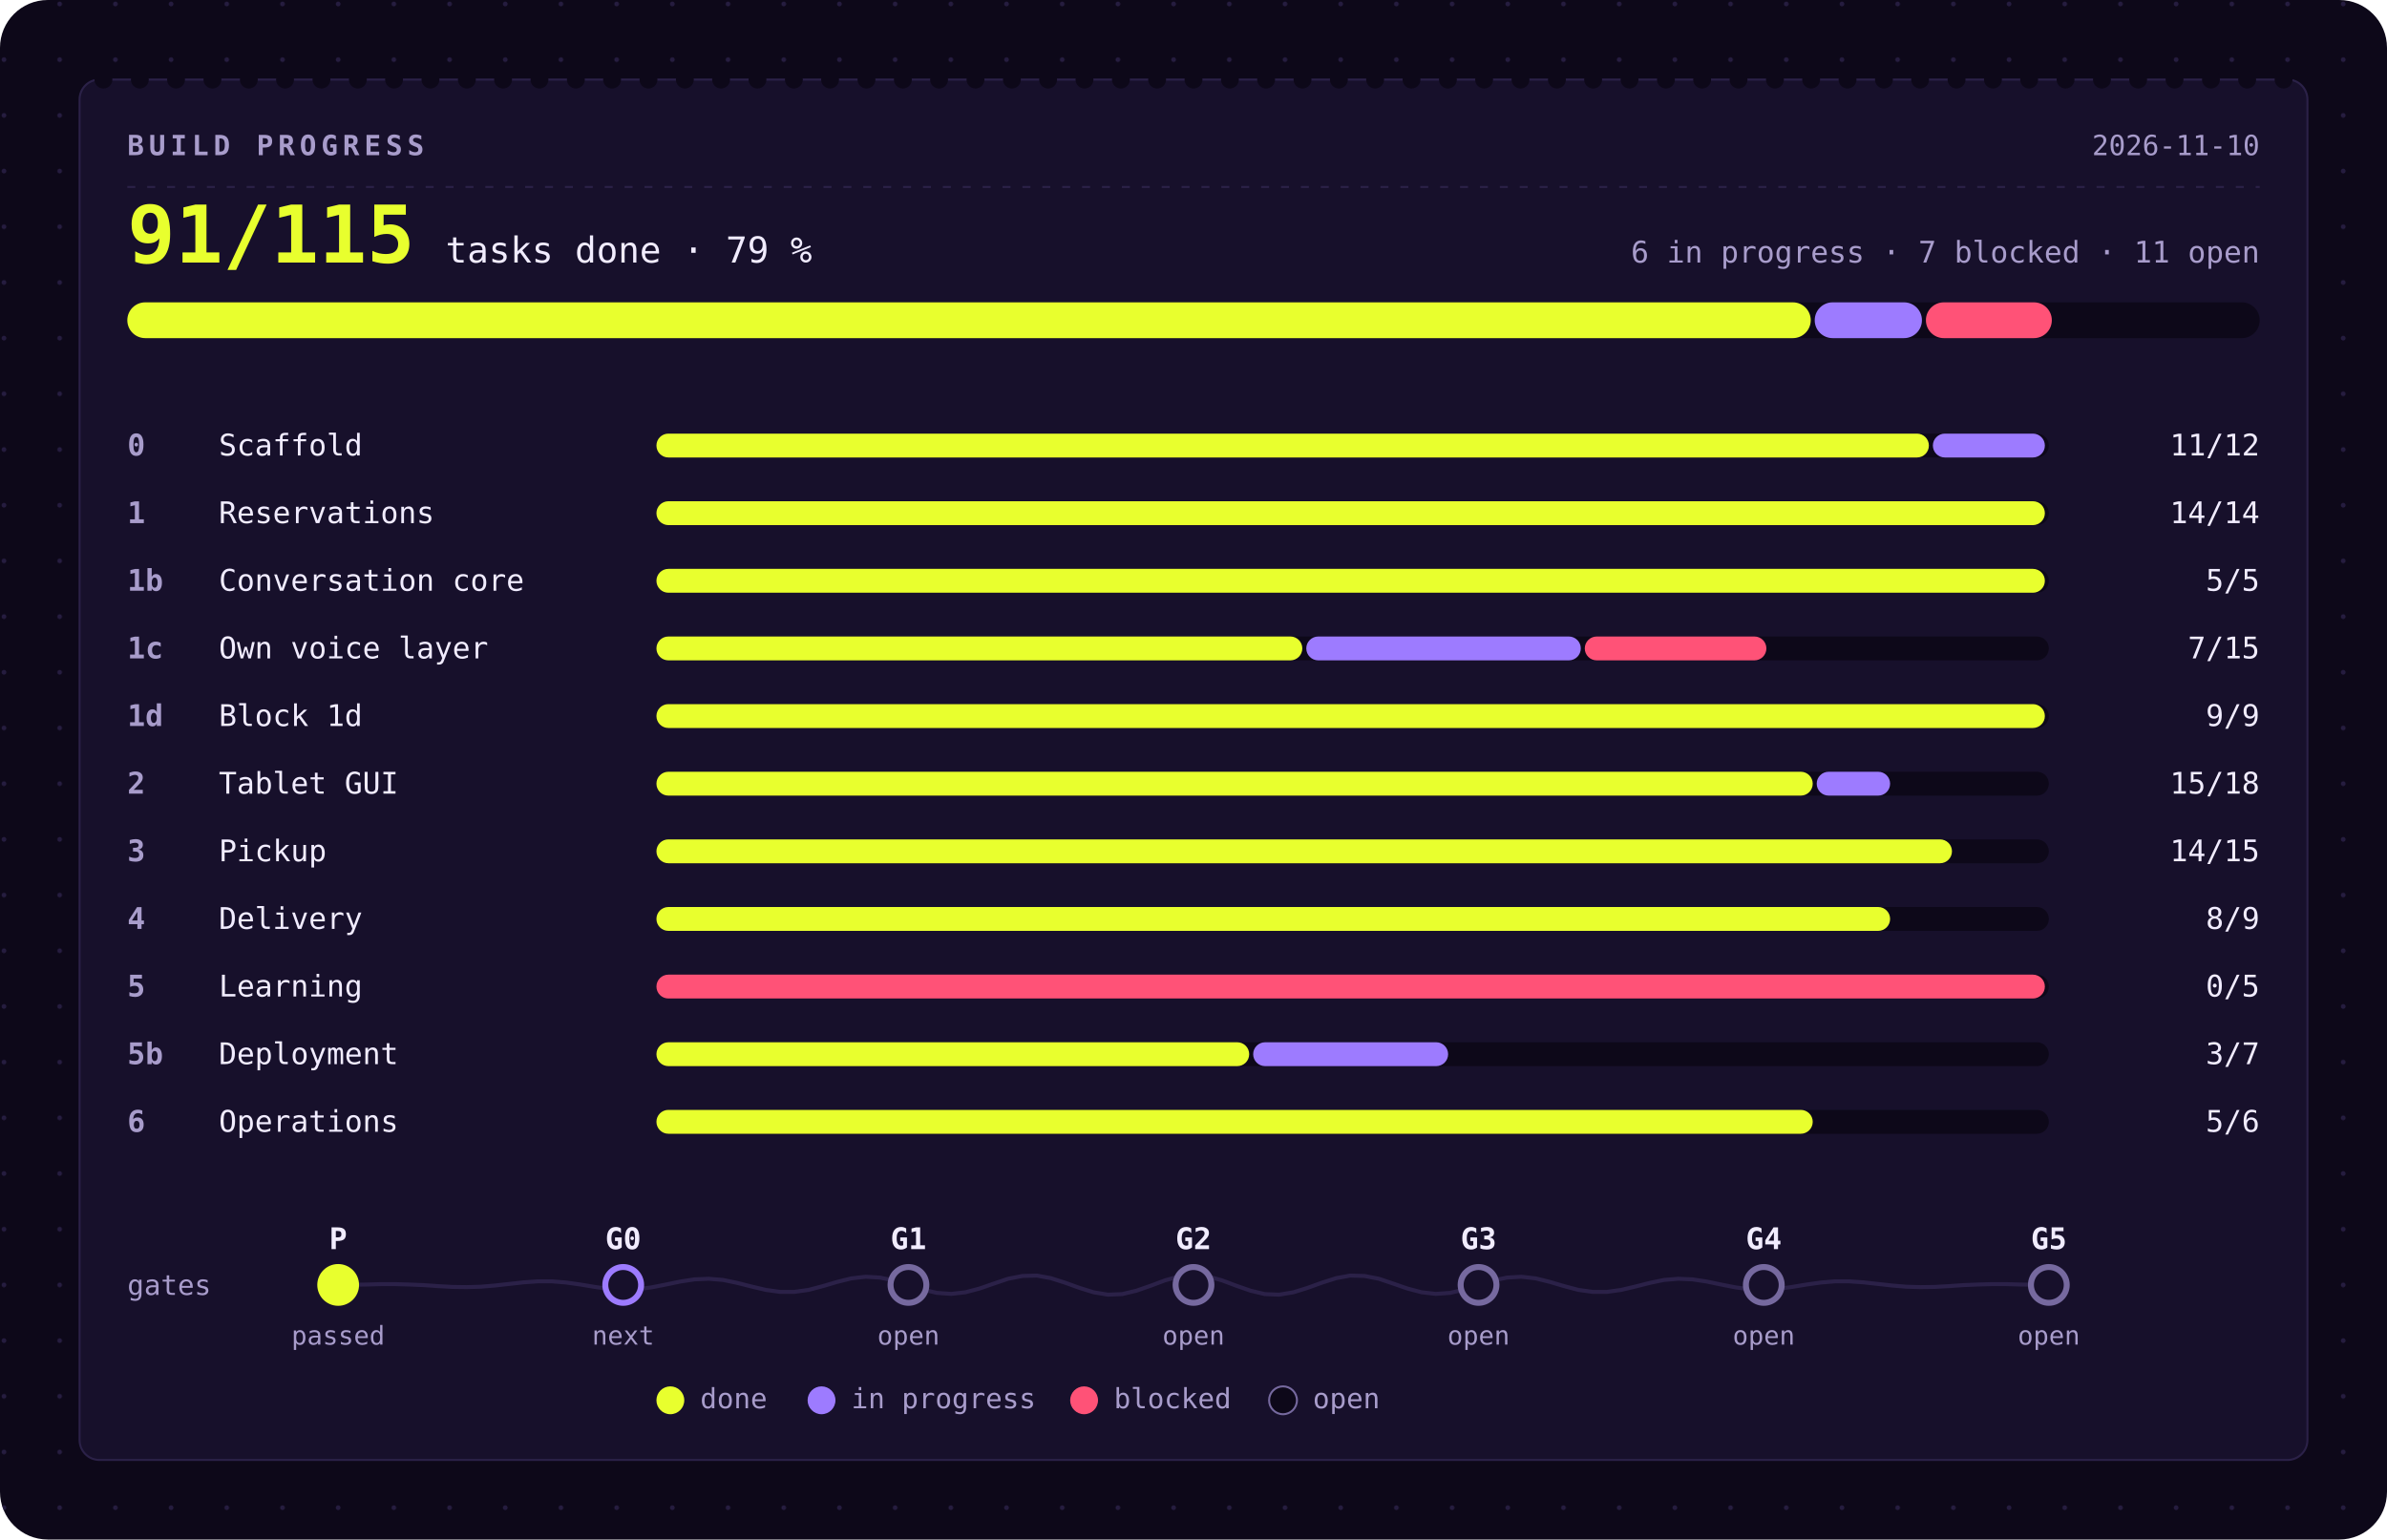
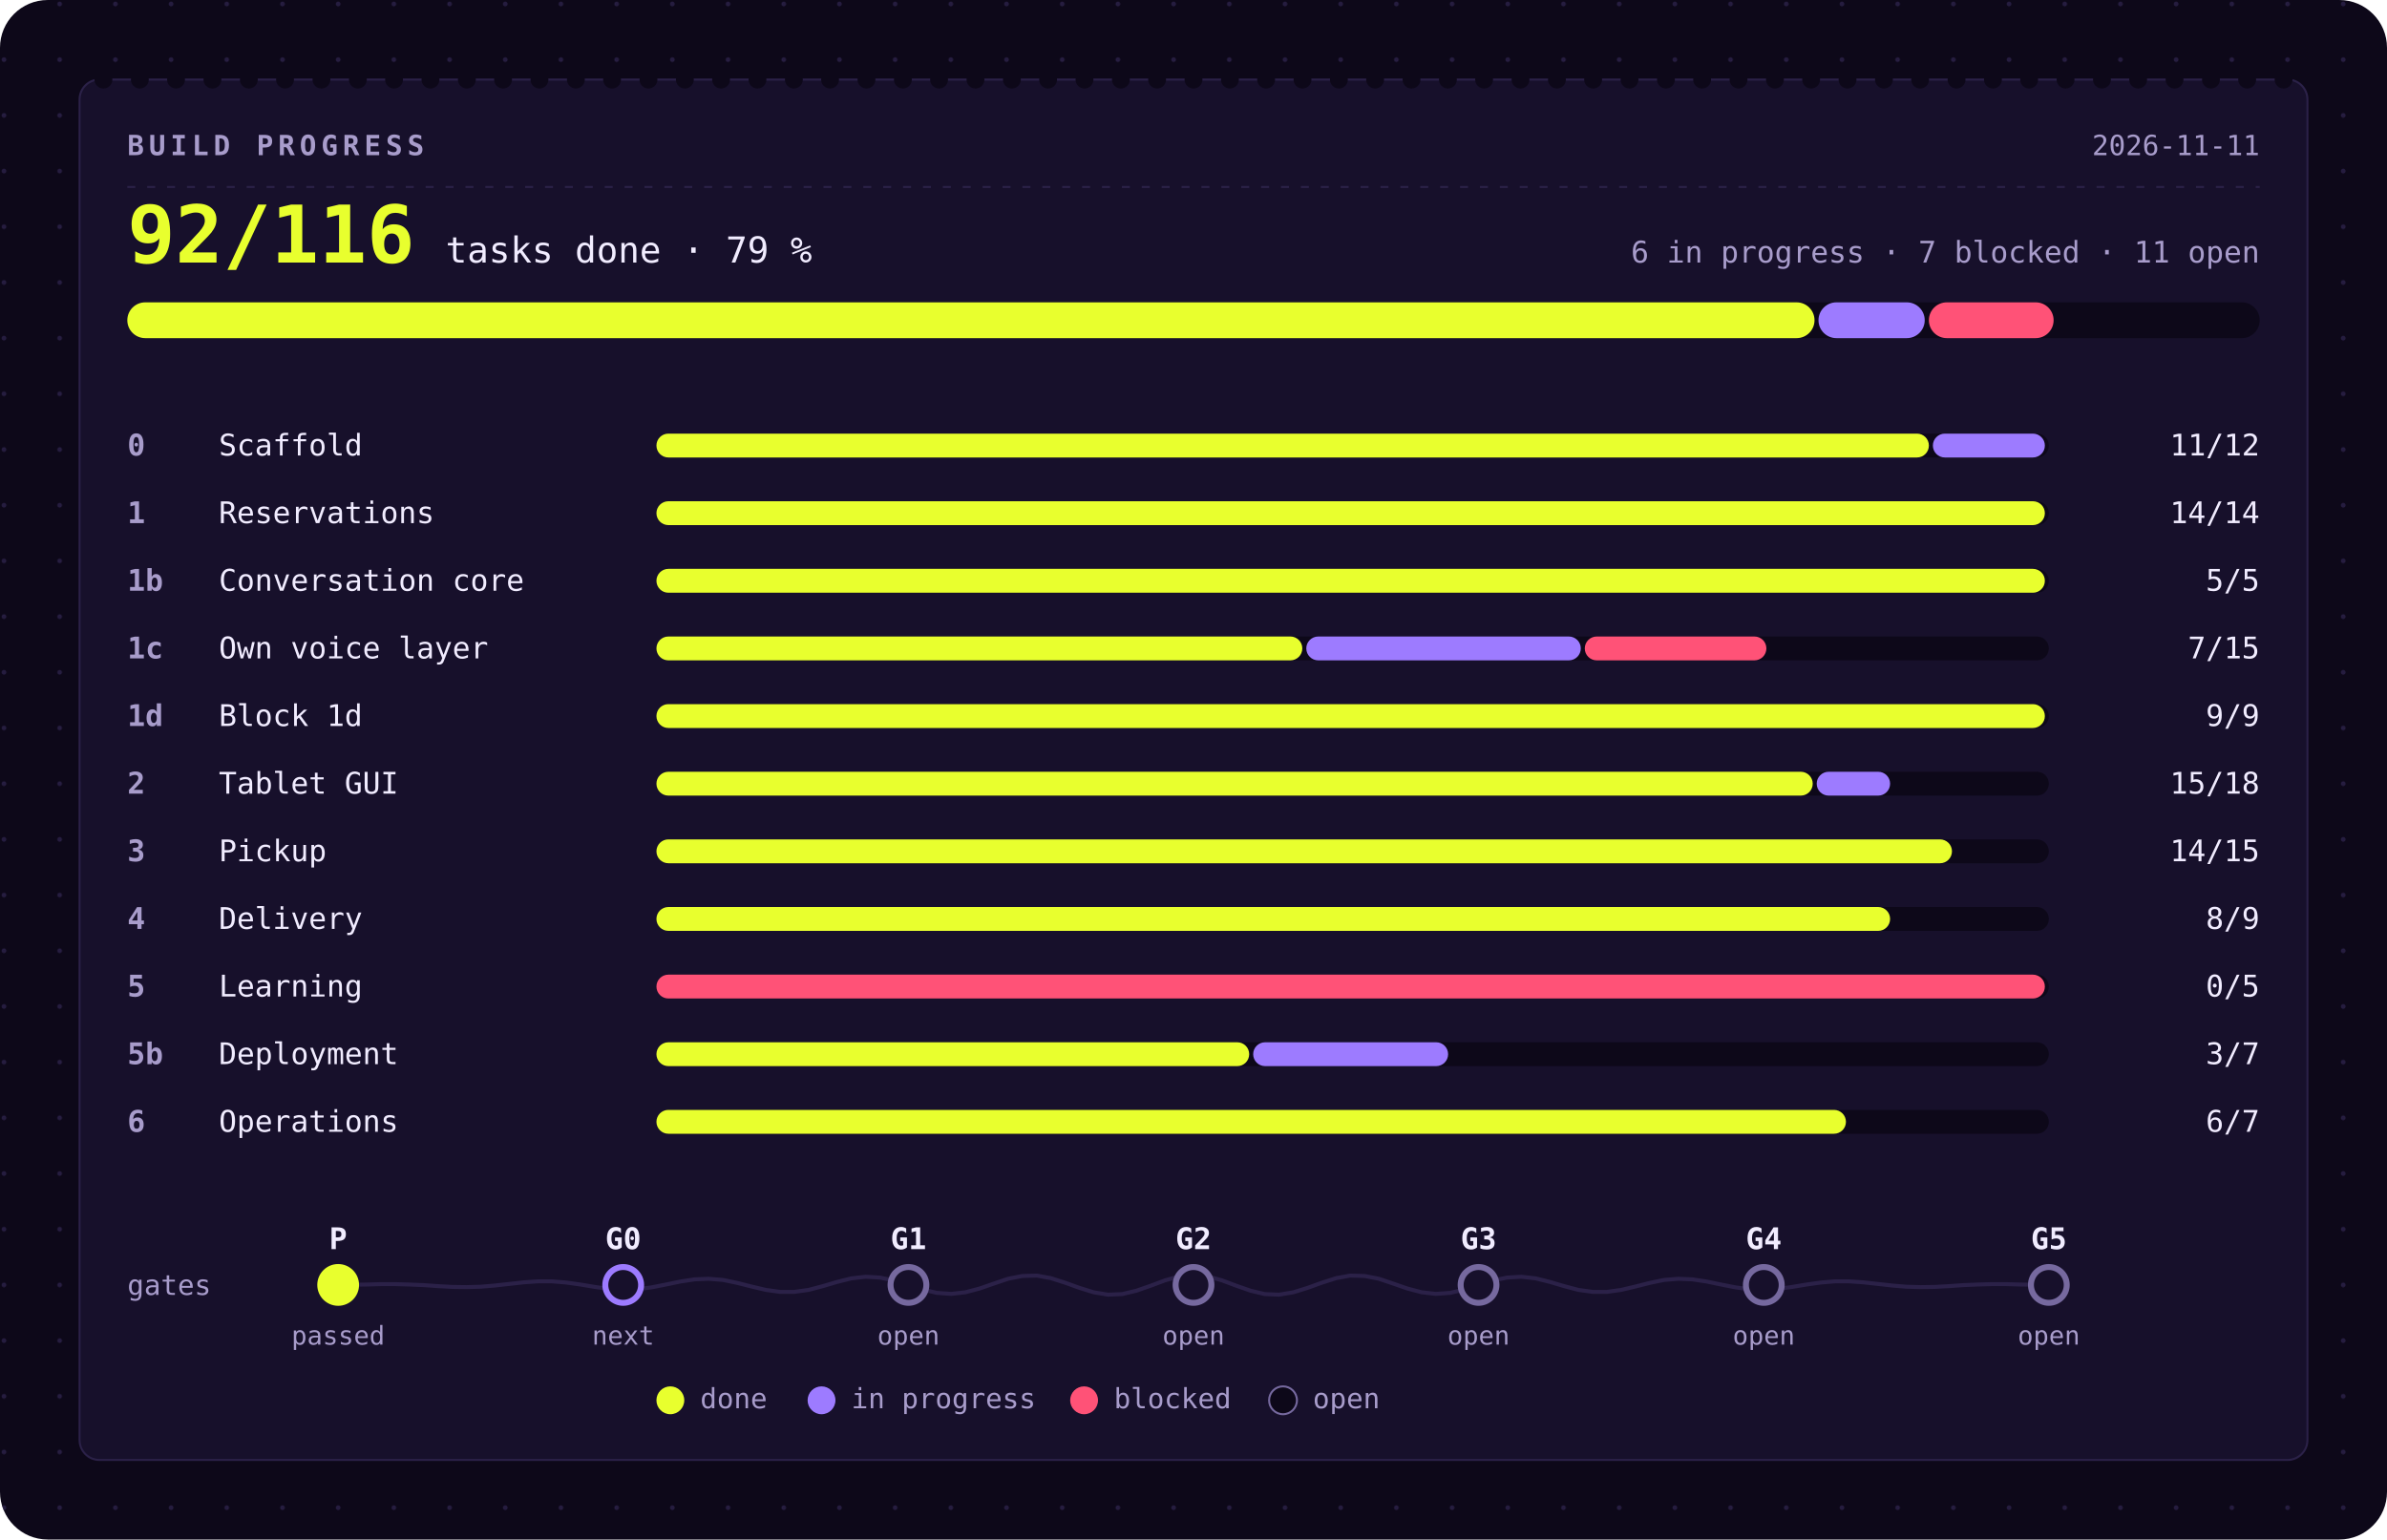
<svg xmlns="http://www.w3.org/2000/svg" width="1200" height="774" viewBox="0 0 1200 774" role="img" aria-labelledby="t d">
  <style>text{font-family:ui-monospace, 'JetBrains Mono', 'SF Mono', Menlo, Consolas, 'DejaVu Sans Mono', monospace}</style>
  <defs>
    <filter id="glow" filterUnits="userSpaceOnUse" x="0" y="0" width="1200" height="774">
      <feGaussianBlur stdDeviation="6" />
    </filter>
    <filter id="soft" filterUnits="userSpaceOnUse" x="0" y="0" width="1200" height="774">
      <feGaussianBlur stdDeviation="2.2" />
    </filter>
  </defs>
  <rect width="1200" height="774" rx="24" fill="#0D0819" />
  <pattern id="dots" width="28" height="28" patternUnits="userSpaceOnUse">
    <circle cx="2" cy="2" r="1.2" fill="#2B2148" />
  </pattern>
  <rect width="1200" height="774" rx="24" fill="url(#dots)" opacity="0.8" />
  <rect x="40" y="40" width="1120" height="694" rx="10" fill="#17102B" stroke="#2B2148" />
  <circle cx="52" cy="40" r="4.5" fill="#0D0819" />
  <circle cx="70.3" cy="40" r="4.5" fill="#0D0819" />
  <circle cx="88.5" cy="40" r="4.5" fill="#0D0819" />
  <circle cx="106.8" cy="40" r="4.5" fill="#0D0819" />
  <circle cx="125.1" cy="40" r="4.5" fill="#0D0819" />
  <circle cx="143.3" cy="40" r="4.5" fill="#0D0819" />
  <circle cx="161.6" cy="40" r="4.5" fill="#0D0819" />
  <circle cx="179.9" cy="40" r="4.5" fill="#0D0819" />
  <circle cx="198.1" cy="40" r="4.5" fill="#0D0819" />
  <circle cx="216.4" cy="40" r="4.5" fill="#0D0819" />
  <circle cx="234.7" cy="40" r="4.5" fill="#0D0819" />
  <circle cx="252.9" cy="40" r="4.5" fill="#0D0819" />
  <circle cx="271.2" cy="40" r="4.5" fill="#0D0819" />
  <circle cx="289.5" cy="40" r="4.5" fill="#0D0819" />
  <circle cx="307.7" cy="40" r="4.5" fill="#0D0819" />
  <circle cx="326" cy="40" r="4.5" fill="#0D0819" />
  <circle cx="344.3" cy="40" r="4.5" fill="#0D0819" />
  <circle cx="362.5" cy="40" r="4.5" fill="#0D0819" />
  <circle cx="380.8" cy="40" r="4.5" fill="#0D0819" />
  <circle cx="399.1" cy="40" r="4.5" fill="#0D0819" />
  <circle cx="417.3" cy="40" r="4.5" fill="#0D0819" />
  <circle cx="435.6" cy="40" r="4.5" fill="#0D0819" />
  <circle cx="453.9" cy="40" r="4.5" fill="#0D0819" />
  <circle cx="472.1" cy="40" r="4.5" fill="#0D0819" />
  <circle cx="490.4" cy="40" r="4.5" fill="#0D0819" />
  <circle cx="508.7" cy="40" r="4.5" fill="#0D0819" />
  <circle cx="526.9" cy="40" r="4.5" fill="#0D0819" />
  <circle cx="545.2" cy="40" r="4.5" fill="#0D0819" />
  <circle cx="563.5" cy="40" r="4.5" fill="#0D0819" />
  <circle cx="581.7" cy="40" r="4.5" fill="#0D0819" />
  <circle cx="600" cy="40" r="4.5" fill="#0D0819" />
  <circle cx="618.3" cy="40" r="4.5" fill="#0D0819" />
  <circle cx="636.5" cy="40" r="4.5" fill="#0D0819" />
  <circle cx="654.8" cy="40" r="4.5" fill="#0D0819" />
  <circle cx="673.1" cy="40" r="4.5" fill="#0D0819" />
  <circle cx="691.3" cy="40" r="4.5" fill="#0D0819" />
  <circle cx="709.6" cy="40" r="4.5" fill="#0D0819" />
  <circle cx="727.9" cy="40" r="4.5" fill="#0D0819" />
  <circle cx="746.1" cy="40" r="4.5" fill="#0D0819" />
  <circle cx="764.4" cy="40" r="4.5" fill="#0D0819" />
  <circle cx="782.7" cy="40" r="4.5" fill="#0D0819" />
  <circle cx="800.9" cy="40" r="4.5" fill="#0D0819" />
  <circle cx="819.2" cy="40" r="4.5" fill="#0D0819" />
  <circle cx="837.5" cy="40" r="4.5" fill="#0D0819" />
  <circle cx="855.7" cy="40" r="4.5" fill="#0D0819" />
  <circle cx="874" cy="40" r="4.5" fill="#0D0819" />
  <circle cx="892.3" cy="40" r="4.5" fill="#0D0819" />
  <circle cx="910.5" cy="40" r="4.5" fill="#0D0819" />
  <circle cx="928.8" cy="40" r="4.5" fill="#0D0819" />
  <circle cx="947.1" cy="40" r="4.5" fill="#0D0819" />
  <circle cx="965.3" cy="40" r="4.5" fill="#0D0819" />
  <circle cx="983.6" cy="40" r="4.5" fill="#0D0819" />
  <circle cx="1001.9" cy="40" r="4.5" fill="#0D0819" />
  <circle cx="1020.1" cy="40" r="4.5" fill="#0D0819" />
  <circle cx="1038.4" cy="40" r="4.5" fill="#0D0819" />
  <circle cx="1056.7" cy="40" r="4.5" fill="#0D0819" />
  <circle cx="1074.9" cy="40" r="4.5" fill="#0D0819" />
  <circle cx="1093.2" cy="40" r="4.5" fill="#0D0819" />
  <circle cx="1111.5" cy="40" r="4.5" fill="#0D0819" />
  <circle cx="1129.7" cy="40" r="4.5" fill="#0D0819" />
  <circle cx="1148" cy="40" r="4.5" fill="#0D0819" />
  <text x="64" y="78" font-size="14" fill="#A89CCB" font-weight="700" letter-spacing="2.4">BUILD PROGRESS</text>
-   <text x="1136" y="78" font-size="14" fill="#A89CCB" text-anchor="end">2026-11-10</text>
+   <text x="1136" y="78" font-size="14" fill="#A89CCB" text-anchor="end">2026-11-11</text>
  <line x1="64" y1="94" x2="1136" y2="94" stroke="#2B2148" stroke-dasharray="4 6" />
-   <text x="64" y="132" font-size="40" fill="#E8FF2E" font-weight="700">91/115</text>
+   <text x="64" y="132" font-size="40" fill="#E8FF2E" font-weight="700">92/116</text>
  <text x="224" y="132" font-size="18" fill="#F1ECFF">tasks done · 79 %</text>
  <text x="1136" y="132" font-size="15" fill="#A89CCB" text-anchor="end">6 in progress · 7 blocked · 11 open</text>
  <rect x="64" y="152" width="1072" height="18" rx="9" fill="#0D0819" />
-   <rect x="64" y="152" width="846.3" height="18" rx="9" fill="#E8FF2E" />
-   <rect x="912.3" y="152" width="53.9" height="18" rx="9" fill="#9D7BFF" />
-   <rect x="968.2" y="152" width="63.3" height="18" rx="9" fill="#FF5277" />
+   <rect x="64" y="152" width="848.2" height="18" rx="9" fill="#E8FF2E" />
+   <rect x="914.2" y="152" width="53.4" height="18" rx="9" fill="#9D7BFF" />
+   <rect x="969.7" y="152" width="62.7" height="18" rx="9" fill="#FF5277" />
  <text x="64" y="229" font-size="15" fill="#A89CCB" font-weight="700">0</text>
  <text x="110" y="229" font-size="15" fill="#F1ECFF">Scaffold</text>
  <rect x="330" y="218" width="700" height="12" rx="6" fill="#0D0819" />
  <rect x="330" y="218" width="639.7" height="12" rx="6" fill="#E8FF2E" />
  <rect x="971.7" y="218" width="56.3" height="12" rx="6" fill="#9D7BFF" />
  <text x="1136" y="229" font-size="15" fill="#F1ECFF" text-anchor="end">11/12</text>
  <text x="64" y="263" font-size="15" fill="#A89CCB" font-weight="700">1</text>
  <text x="110" y="263" font-size="15" fill="#F1ECFF">Reservations</text>
  <rect x="330" y="252" width="700" height="12" rx="6" fill="#0D0819" />
  <rect x="330" y="252" width="698" height="12" rx="6" fill="#E8FF2E" />
  <text x="1136" y="263" font-size="15" fill="#F1ECFF" text-anchor="end">14/14</text>
  <text x="64" y="297" font-size="15" fill="#A89CCB" font-weight="700">1b</text>
  <text x="110" y="297" font-size="15" fill="#F1ECFF">Conversation core</text>
  <rect x="330" y="286" width="700" height="12" rx="6" fill="#0D0819" />
  <rect x="330" y="286" width="698" height="12" rx="6" fill="#E8FF2E" />
  <text x="1136" y="297" font-size="15" fill="#F1ECFF" text-anchor="end">5/5</text>
  <text x="64" y="331" font-size="15" fill="#A89CCB" font-weight="700">1c</text>
  <text x="110" y="331" font-size="15" fill="#F1ECFF">Own voice layer</text>
  <rect x="330" y="320" width="700" height="12" rx="6" fill="#0D0819" />
  <rect x="330" y="320" width="324.7" height="12" rx="6" fill="#E8FF2E" />
  <rect x="656.7" y="320" width="138" height="12" rx="6" fill="#9D7BFF" />
  <rect x="796.7" y="320" width="91.3" height="12" rx="6" fill="#FF5277" />
  <text x="1136" y="331" font-size="15" fill="#F1ECFF" text-anchor="end">7/15</text>
  <text x="64" y="365" font-size="15" fill="#A89CCB" font-weight="700">1d</text>
  <text x="110" y="365" font-size="15" fill="#F1ECFF">Block 1d</text>
  <rect x="330" y="354" width="700" height="12" rx="6" fill="#0D0819" />
  <rect x="330" y="354" width="698" height="12" rx="6" fill="#E8FF2E" />
  <text x="1136" y="365" font-size="15" fill="#F1ECFF" text-anchor="end">9/9</text>
  <text x="64" y="399" font-size="15" fill="#A89CCB" font-weight="700">2</text>
  <text x="110" y="399" font-size="15" fill="#F1ECFF">Tablet GUI</text>
  <rect x="330" y="388" width="700" height="12" rx="6" fill="#0D0819" />
  <rect x="330" y="388" width="581.3" height="12" rx="6" fill="#E8FF2E" />
  <rect x="913.3" y="388" width="36.9" height="12" rx="6" fill="#9D7BFF" />
  <text x="1136" y="399" font-size="15" fill="#F1ECFF" text-anchor="end">15/18</text>
  <text x="64" y="433" font-size="15" fill="#A89CCB" font-weight="700">3</text>
  <text x="110" y="433" font-size="15" fill="#F1ECFF">Pickup</text>
  <rect x="330" y="422" width="700" height="12" rx="6" fill="#0D0819" />
  <rect x="330" y="422" width="651.3" height="12" rx="6" fill="#E8FF2E" />
  <text x="1136" y="433" font-size="15" fill="#F1ECFF" text-anchor="end">14/15</text>
  <text x="64" y="467" font-size="15" fill="#A89CCB" font-weight="700">4</text>
  <text x="110" y="467" font-size="15" fill="#F1ECFF">Delivery</text>
  <rect x="330" y="456" width="700" height="12" rx="6" fill="#0D0819" />
  <rect x="330" y="456" width="620.2" height="12" rx="6" fill="#E8FF2E" />
  <text x="1136" y="467" font-size="15" fill="#F1ECFF" text-anchor="end">8/9</text>
  <text x="64" y="501" font-size="15" fill="#A89CCB" font-weight="700">5</text>
  <text x="110" y="501" font-size="15" fill="#F1ECFF">Learning</text>
  <rect x="330" y="490" width="700" height="12" rx="6" fill="#0D0819" />
  <rect x="330" y="490" width="698" height="12" rx="6" fill="#FF5277" />
  <text x="1136" y="501" font-size="15" fill="#F1ECFF" text-anchor="end">0/5</text>
  <text x="64" y="535" font-size="15" fill="#A89CCB" font-weight="700">5b</text>
  <text x="110" y="535" font-size="15" fill="#F1ECFF">Deployment</text>
  <rect x="330" y="524" width="700" height="12" rx="6" fill="#0D0819" />
  <rect x="330" y="524" width="298" height="12" rx="6" fill="#E8FF2E" />
  <rect x="630" y="524" width="98" height="12" rx="6" fill="#9D7BFF" />
  <text x="1136" y="535" font-size="15" fill="#F1ECFF" text-anchor="end">3/7</text>
  <text x="64" y="569" font-size="15" fill="#A89CCB" font-weight="700">6</text>
  <text x="110" y="569" font-size="15" fill="#F1ECFF">Operations</text>
  <rect x="330" y="558" width="700" height="12" rx="6" fill="#0D0819" />
-   <rect x="330" y="558" width="581.3" height="12" rx="6" fill="#E8FF2E" />
-   <text x="1136" y="569" font-size="15" fill="#F1ECFF" text-anchor="end">5/6</text>
+   <rect x="330" y="558" width="598" height="12" rx="6" fill="#E8FF2E" />
+   <text x="1136" y="569" font-size="15" fill="#F1ECFF" text-anchor="end">6/7</text>
  <path d="M170 646 L177.2 645.9 L184.3 645.8 L191.5 645.6 L198.7 645.6 L205.8 645.8 L213 646.1 L220.2 646.6 L227.3 647 L234.5 647.1 L241.7 646.9 L248.8 646.3 L256 645.5 L263.2 644.7 L270.3 644.2 L277.5 644.2 L284.7 644.8 L291.8 645.8 L299 647 L306.2 648 L313.3 648.5 L320.5 648.2 L327.7 647.2 L334.8 645.8 L342 644.3 L349.2 643.2 L356.3 642.9 L363.5 643.5 L370.7 645 L377.8 646.8 L385 648.5 L392.2 649.5 L399.3 649.5 L406.5 648.5 L413.7 646.6 L420.8 644.5 L428 642.7 L435.2 641.9 L442.3 642.3 L449.5 643.8 L456.7 646 L463.8 648.3 L471 650 L478.2 650.5 L485.3 649.7 L492.5 647.8 L499.7 645.3 L506.8 642.9 L514 641.5 L521.2 641.3 L528.3 642.6 L535.5 644.9 L542.7 647.5 L549.8 649.7 L557 650.9 L564.2 650.6 L571.3 648.9 L578.5 646.4 L585.7 643.7 L592.8 641.7 L600 641 L607.2 641.7 L614.3 643.7 L621.5 646.4 L628.7 648.9 L635.8 650.6 L643 650.9 L650.2 649.7 L657.3 647.5 L664.5 644.9 L671.7 642.6 L678.8 641.3 L686 641.5 L693.2 642.9 L700.3 645.3 L707.5 647.8 L714.7 649.7 L721.8 650.5 L729 650 L736.2 648.3 L743.3 646 L750.5 643.8 L757.7 642.3 L764.8 641.9 L772 642.7 L779.2 644.5 L786.3 646.6 L793.5 648.5 L800.7 649.5 L807.8 649.5 L815 648.5 L822.2 646.8 L829.3 645 L836.5 643.5 L843.7 642.9 L850.8 643.2 L858 644.3 L865.2 645.8 L872.3 647.2 L879.5 648.2 L886.7 648.5 L893.8 648 L901 647 L908.2 645.8 L915.3 644.8 L922.5 644.2 L929.7 644.2 L936.8 644.7 L944 645.5 L951.2 646.3 L958.3 646.9 L965.5 647.1 L972.7 647 L979.8 646.6 L987 646.1 L994.2 645.8 L1001.3 645.6 L1008.5 645.6 L1015.7 645.8 L1022.8 645.9 L1030 646" fill="none" stroke="#2B2148" stroke-width="2" />
  <circle cx="170" cy="646" r="9" fill="#E8FF2E" stroke="#E8FF2E" stroke-width="3" />
  <text x="170" y="628" font-size="15" fill="#F1ECFF" text-anchor="middle" font-weight="700">P</text>
  <text x="170" y="676" font-size="13" fill="#A89CCB" text-anchor="middle">passed</text>
  <circle cx="313.3" cy="646" r="9" fill="#17102B" stroke="#9D7BFF" stroke-width="3" />
  <text x="313.3" y="628" font-size="15" fill="#F1ECFF" text-anchor="middle" font-weight="700">G0</text>
  <text x="313.3" y="676" font-size="13" fill="#A89CCB" text-anchor="middle">next</text>
  <circle cx="456.7" cy="646" r="9" fill="#17102B" stroke="#76699F" stroke-width="3" />
  <text x="456.7" y="628" font-size="15" fill="#F1ECFF" text-anchor="middle" font-weight="700">G1</text>
  <text x="456.7" y="676" font-size="13" fill="#A89CCB" text-anchor="middle">open</text>
  <circle cx="600" cy="646" r="9" fill="#17102B" stroke="#76699F" stroke-width="3" />
  <text x="600" y="628" font-size="15" fill="#F1ECFF" text-anchor="middle" font-weight="700">G2</text>
  <text x="600" y="676" font-size="13" fill="#A89CCB" text-anchor="middle">open</text>
  <circle cx="743.3" cy="646" r="9" fill="#17102B" stroke="#76699F" stroke-width="3" />
  <text x="743.3" y="628" font-size="15" fill="#F1ECFF" text-anchor="middle" font-weight="700">G3</text>
  <text x="743.3" y="676" font-size="13" fill="#A89CCB" text-anchor="middle">open</text>
  <circle cx="886.7" cy="646" r="9" fill="#17102B" stroke="#76699F" stroke-width="3" />
  <text x="886.7" y="628" font-size="15" fill="#F1ECFF" text-anchor="middle" font-weight="700">G4</text>
  <text x="886.7" y="676" font-size="13" fill="#A89CCB" text-anchor="middle">open</text>
  <circle cx="1030" cy="646" r="9" fill="#17102B" stroke="#76699F" stroke-width="3" />
  <text x="1030" y="628" font-size="15" fill="#F1ECFF" text-anchor="middle" font-weight="700">G5</text>
  <text x="1030" y="676" font-size="13" fill="#A89CCB" text-anchor="middle">open</text>
  <text x="64" y="651" font-size="14" fill="#A89CCB">gates</text>
  <rect x="330" y="697" width="14" height="14" rx="7" fill="#E8FF2E" />
  <text x="352" y="708" font-size="14" fill="#A89CCB">done</text>
  <rect x="406" y="697" width="14" height="14" rx="7" fill="#9D7BFF" />
  <text x="428" y="708" font-size="14" fill="#A89CCB">in progress</text>
  <rect x="538" y="697" width="14" height="14" rx="7" fill="#FF5277" />
  <text x="560" y="708" font-size="14" fill="#A89CCB">blocked</text>
  <rect x="638" y="697" width="14" height="14" rx="7" fill="#0D0819" stroke="#76699F" />
  <text x="660" y="708" font-size="14" fill="#A89CCB">open</text>
</svg>
